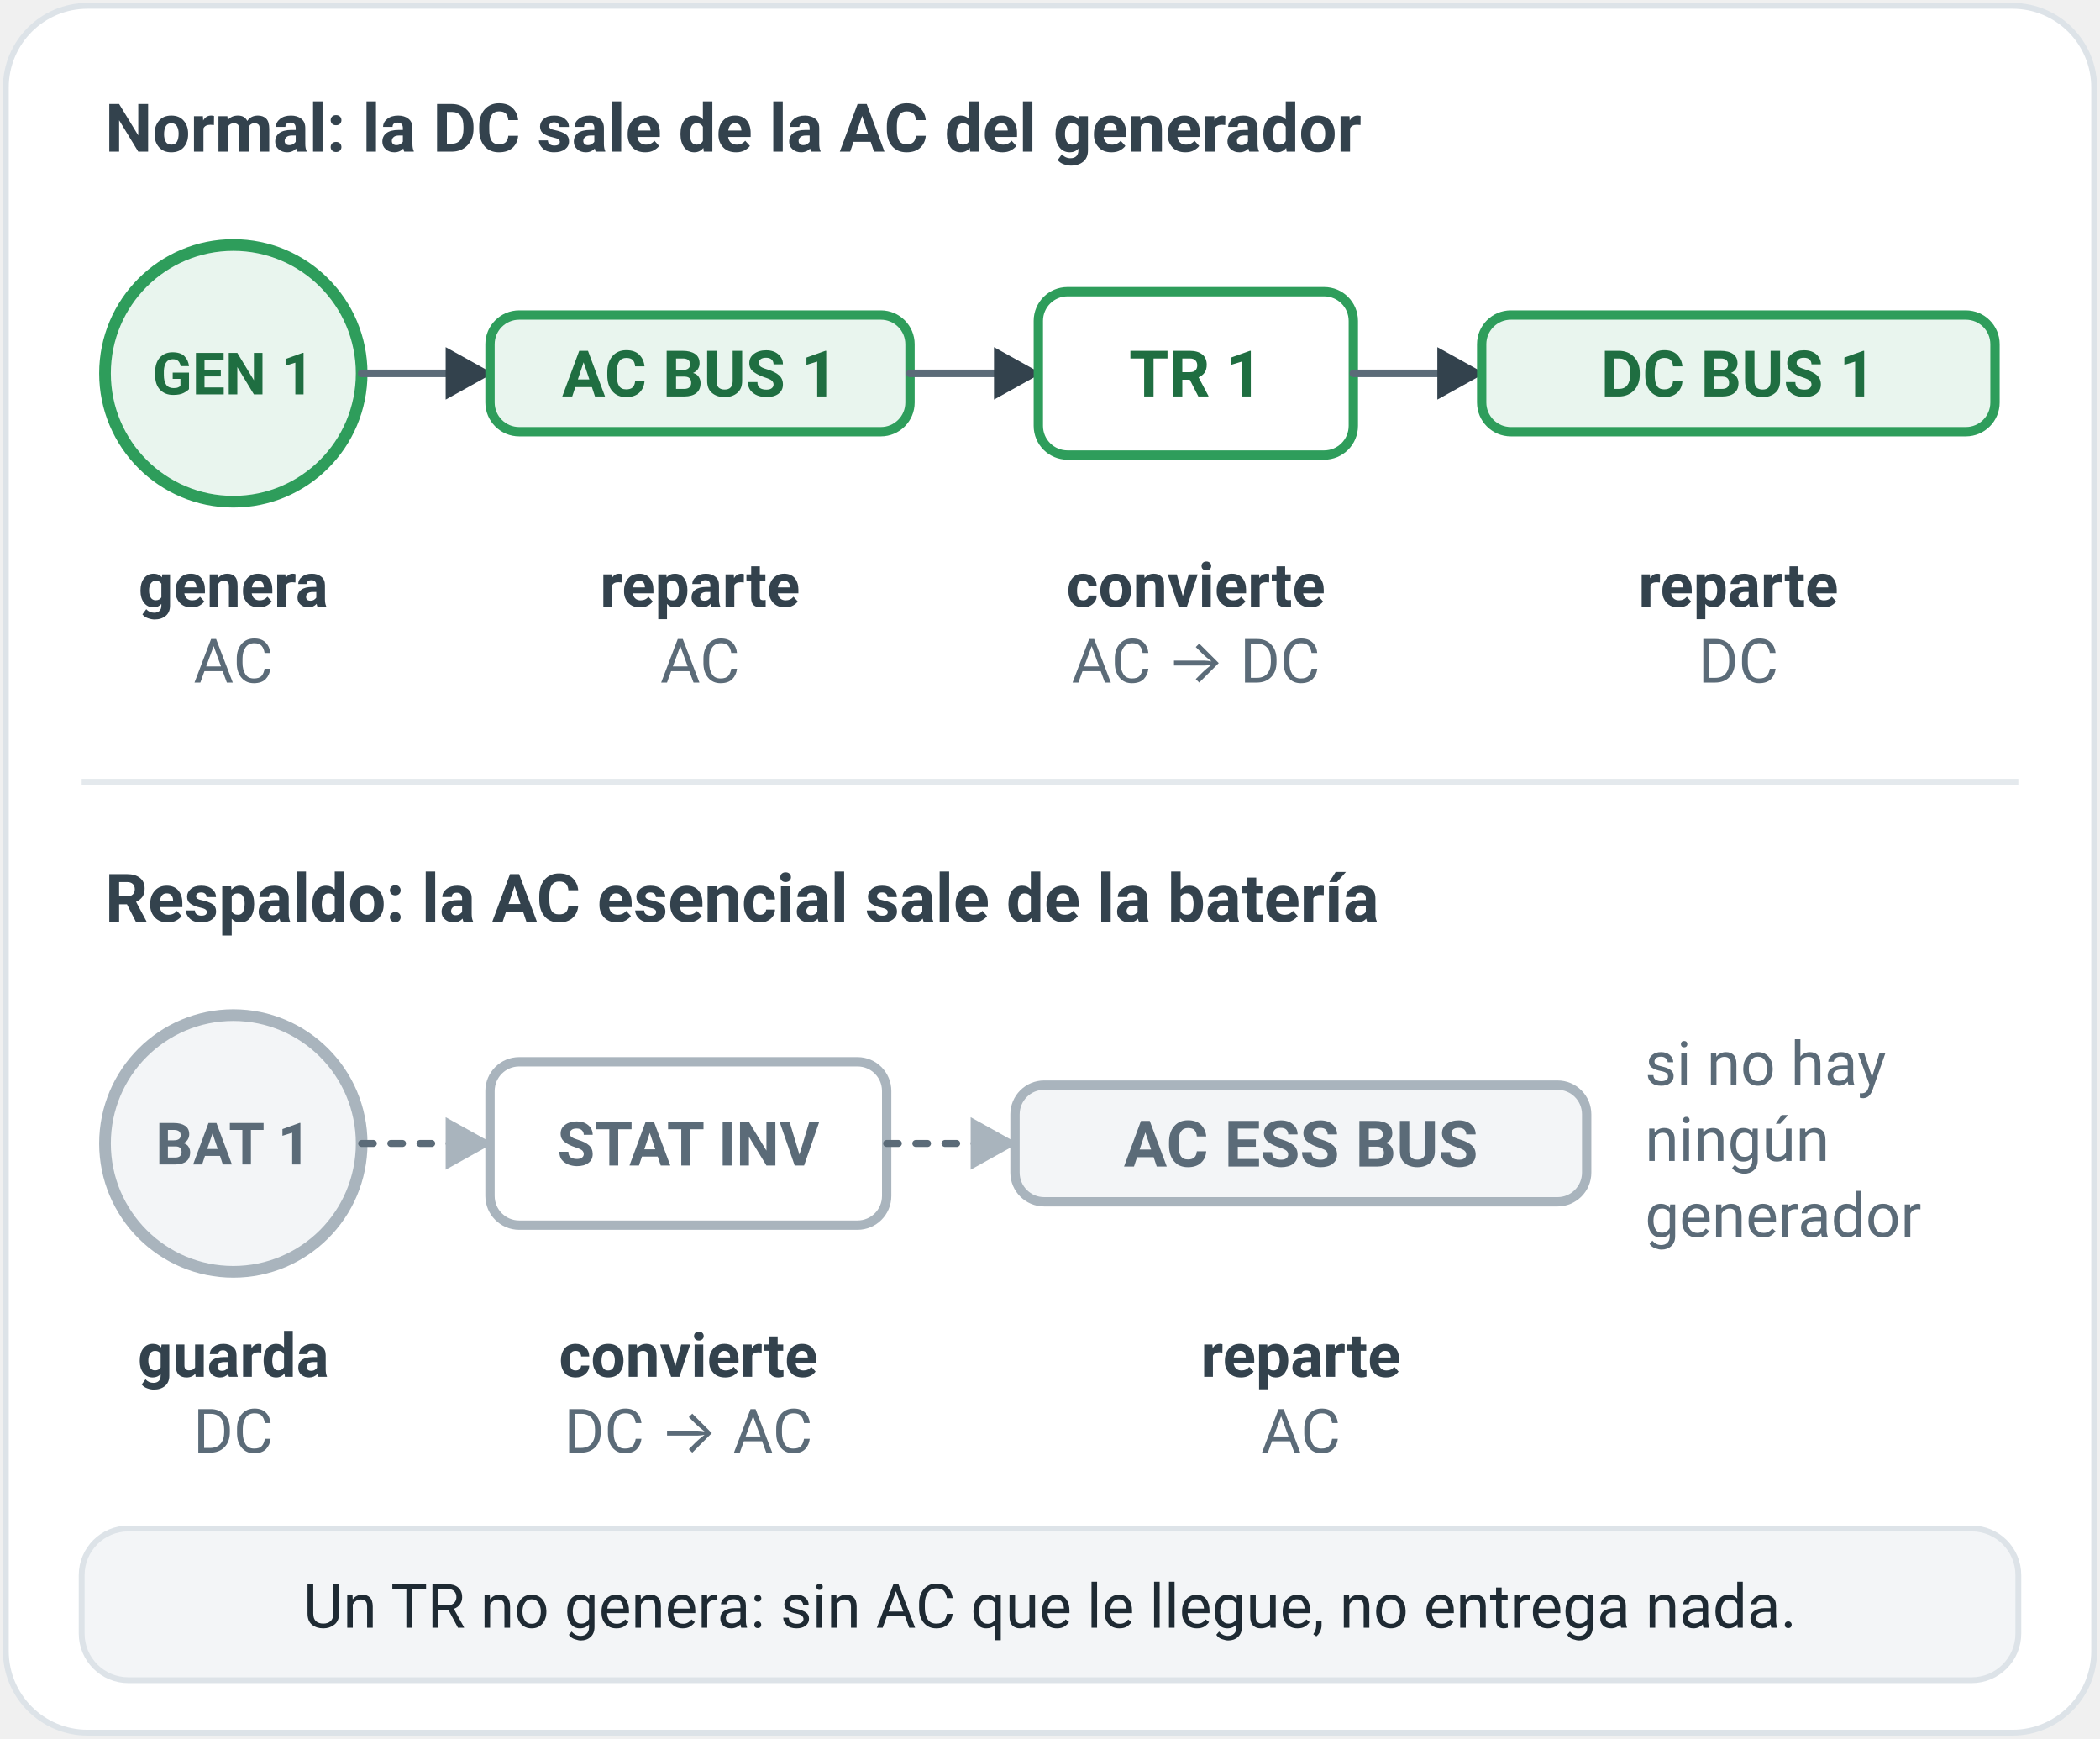
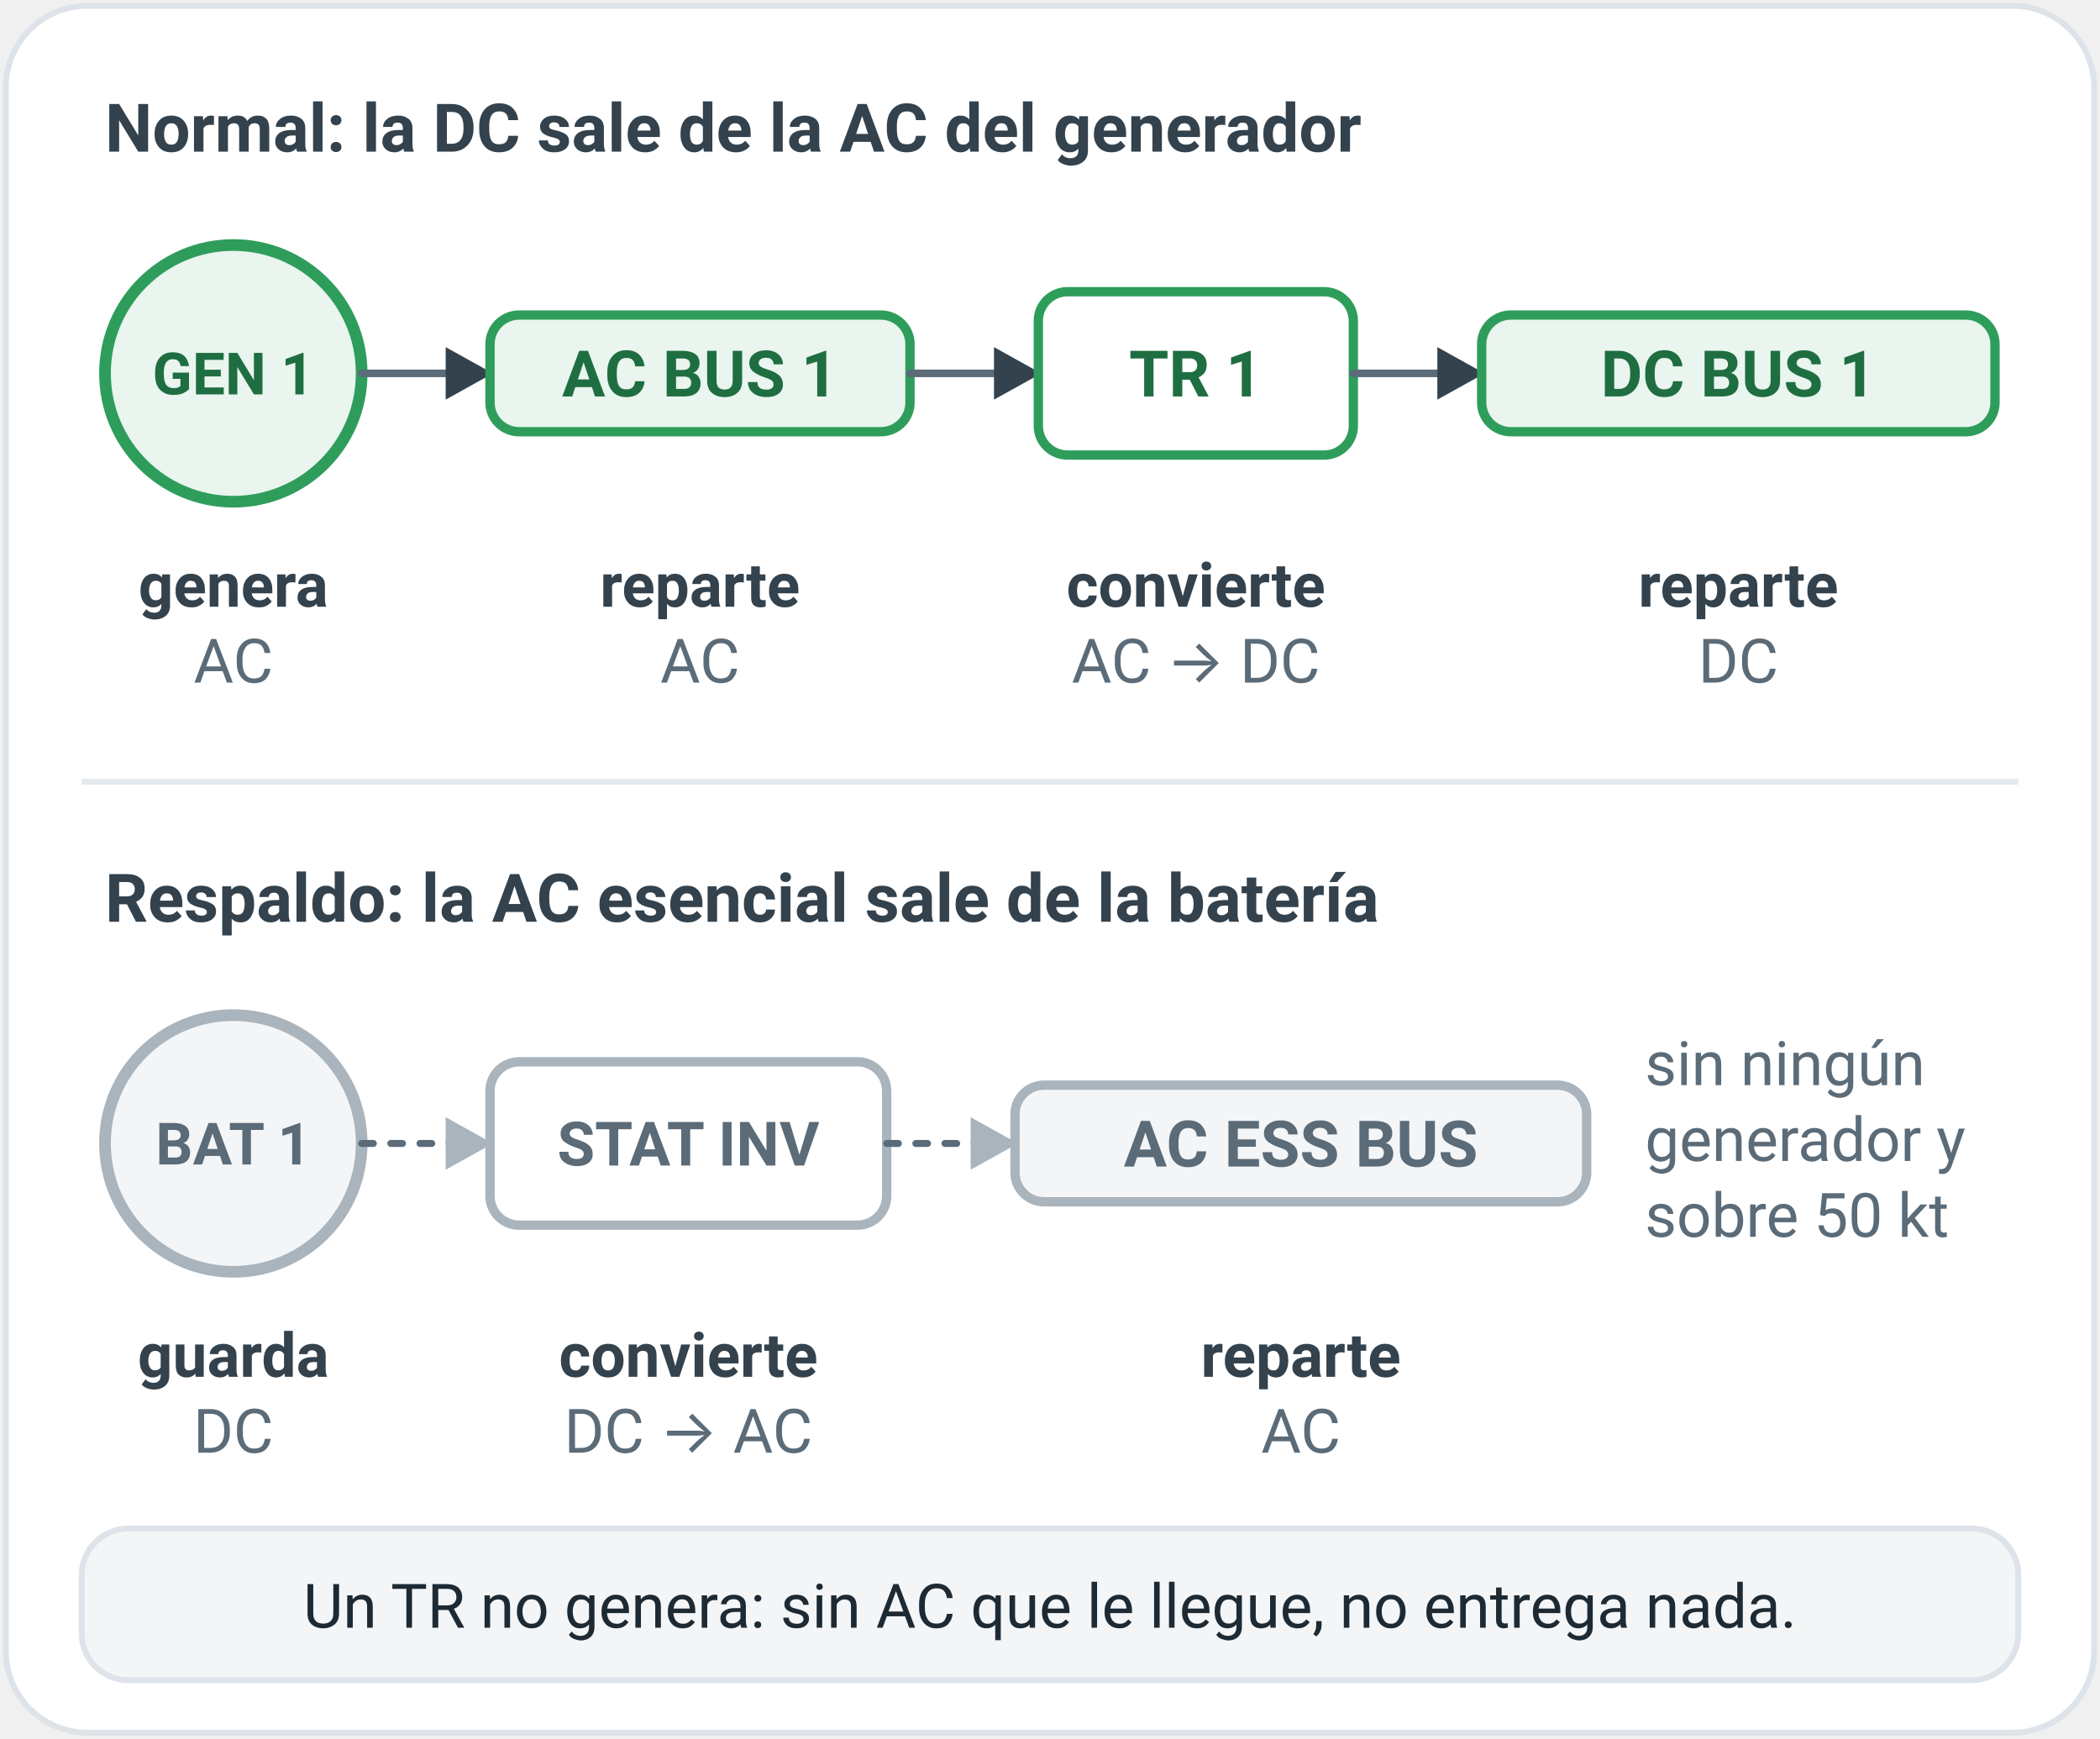
<svg xmlns="http://www.w3.org/2000/svg" viewBox="0 0 360 298" font-family="system-ui, -apple-system, 'Segoe UI', Roboto, sans-serif" role="img" aria-labelledby="t d">
  <rect x="1" y="1" width="358" height="296" rx="14" fill="#FFFFFF" stroke="#DDE3E8" />
  <text x="18" y="26" font-size="11.5" font-weight="700" fill="#33424D">Normal: la DC sale de la AC del generador</text>
  <circle cx="40" cy="64" r="22" fill="#E9F5EE" stroke="#2E9D5B" stroke-width="2" />
  <text x="40" y="67.6" text-anchor="middle" font-size="10" font-weight="700" fill="#1F6E41">GEN 1</text>
  <path d="M62 64 L79 64" fill="none" stroke="#5B6B78" stroke-width="1.3" stroke-linecap="round" stroke-linejoin="round" />
  <path d="M84.5 64 L76.4 59.5 L76.4 68.5 Z" fill="#33424D" />
  <rect x="84" y="54" width="72" height="20" rx="5" fill="#E9F5EE" stroke="#2E9D5B" stroke-width="1.6" />
  <text x="120" y="67.96" text-anchor="middle" font-size="11" font-weight="700" fill="#1F6E41">AC BUS 1</text>
  <path d="M156 64 L173 64" fill="none" stroke="#5B6B78" stroke-width="1.3" stroke-linecap="round" stroke-linejoin="round" />
  <path d="M178.5 64 L170.4 59.5 L170.4 68.5 Z" fill="#33424D" />
  <rect x="178" y="50" width="54" height="28" rx="5" fill="#FFFFFF" stroke="#2E9D5B" stroke-width="1.6" />
  <text x="205" y="67.96" text-anchor="middle" font-size="11" font-weight="700" fill="#1F6E41">TR 1</text>
  <path d="M232 64 L249 64" fill="none" stroke="#5B6B78" stroke-width="1.3" stroke-linecap="round" stroke-linejoin="round" />
  <path d="M254.5 64 L246.4 59.5 L246.4 68.5 Z" fill="#33424D" />
  <rect x="254" y="54" width="88" height="20" rx="5" fill="#E9F5EE" stroke="#2E9D5B" stroke-width="1.6" />
  <text x="298" y="67.96" text-anchor="middle" font-size="11" font-weight="700" fill="#1F6E41">DC BUS 1</text>
  <text x="40" y="104" text-anchor="middle" font-size="10.5" font-weight="600" fill="#33424D">genera</text>
  <text x="40" y="117" text-anchor="middle" font-size="10.5" fill="#5B6B78">AC</text>
  <text x="120" y="104" text-anchor="middle" font-size="10.5" font-weight="600" fill="#33424D">reparte</text>
  <text x="120" y="117" text-anchor="middle" font-size="10.5" fill="#5B6B78">AC</text>
  <text x="205" y="104" text-anchor="middle" font-size="10.5" font-weight="600" fill="#33424D">convierte</text>
  <text x="205" y="117" text-anchor="middle" font-size="10.5" fill="#5B6B78">AC → DC</text>
  <text x="298" y="104" text-anchor="middle" font-size="10.5" font-weight="600" fill="#33424D">reparte</text>
  <text x="298" y="117" text-anchor="middle" font-size="10.5" fill="#5B6B78">DC</text>
  <line x1="14" y1="134" x2="346" y2="134" stroke="#E4E9ED" stroke-width="1" />
  <text x="18" y="158" font-size="11.5" font-weight="700" fill="#33424D">Respaldo: la AC esencial sale de la batería</text>
  <circle cx="40" cy="196" r="22" fill="#F3F5F7" stroke="#A9B4BD" stroke-width="2" />
  <text x="40" y="199.6" text-anchor="middle" font-size="10" font-weight="700" fill="#5B6B78">BAT 1</text>
  <path d="M62 196 L79 196" fill="none" stroke="#5B6B78" stroke-width="1.2" stroke-dasharray="2 3" stroke-linecap="round" stroke-linejoin="round" />
  <path d="M84.5 196 L76.4 191.5 L76.4 200.5 Z" fill="#A9B4BD" />
  <rect x="84" y="182" width="68" height="28" rx="5" fill="#FFFFFF" stroke="#A9B4BD" stroke-width="1.6" />
  <text x="118" y="199.78" text-anchor="middle" font-size="10.5" font-weight="700" fill="#5B6B78">STAT INV</text>
  <path d="M152 196 L169 196" fill="none" stroke="#5B6B78" stroke-width="1.2" stroke-dasharray="2 3" stroke-linecap="round" stroke-linejoin="round" />
  <path d="M174.5 196 L166.4 191.5 L166.4 200.5 Z" fill="#A9B4BD" />
  <rect x="174" y="186" width="98" height="20" rx="5" fill="#F3F5F7" stroke="#A9B4BD" stroke-width="1.6" />
  <text x="223" y="199.96" text-anchor="middle" font-size="11" font-weight="700" fill="#5B6B78">AC ESS BUS</text>
-   <text x="282" y="186" font-size="10.5" fill="#5B6B78">si no hay</text>
-   <text x="282" y="199" font-size="10.5" fill="#5B6B78">ningún</text>
-   <text x="282" y="212" font-size="10.5" fill="#5B6B78">generador</text>
+   <text x="282" y="186" font-size="10.5" fill="#5B6B78">sin ningún</text>
+   <text x="282" y="199" font-size="10.5" fill="#5B6B78">generador y</text>
+   <text x="282" y="212" font-size="10.5" fill="#5B6B78">sobre 50 kt</text>
  <text x="40" y="236" text-anchor="middle" font-size="10.5" font-weight="600" fill="#33424D">guarda</text>
  <text x="40" y="249" text-anchor="middle" font-size="10.5" fill="#5B6B78">DC</text>
  <text x="118" y="236" text-anchor="middle" font-size="10.5" font-weight="600" fill="#33424D">convierte</text>
  <text x="118" y="249" text-anchor="middle" font-size="10.5" fill="#5B6B78">DC → AC</text>
  <text x="223" y="236" text-anchor="middle" font-size="10.5" font-weight="600" fill="#33424D">reparte</text>
  <text x="223" y="249" text-anchor="middle" font-size="10.5" fill="#5B6B78">AC</text>
  <rect x="14" y="262" width="332" height="26" rx="8" fill="#F3F5F7" stroke="#DDE3E8" />
  <text x="180" y="279" text-anchor="middle" font-size="10.5" fill="#1E2A33">Un TR no genera: sin AC que le llegue, no entrega nada.</text>
</svg>
